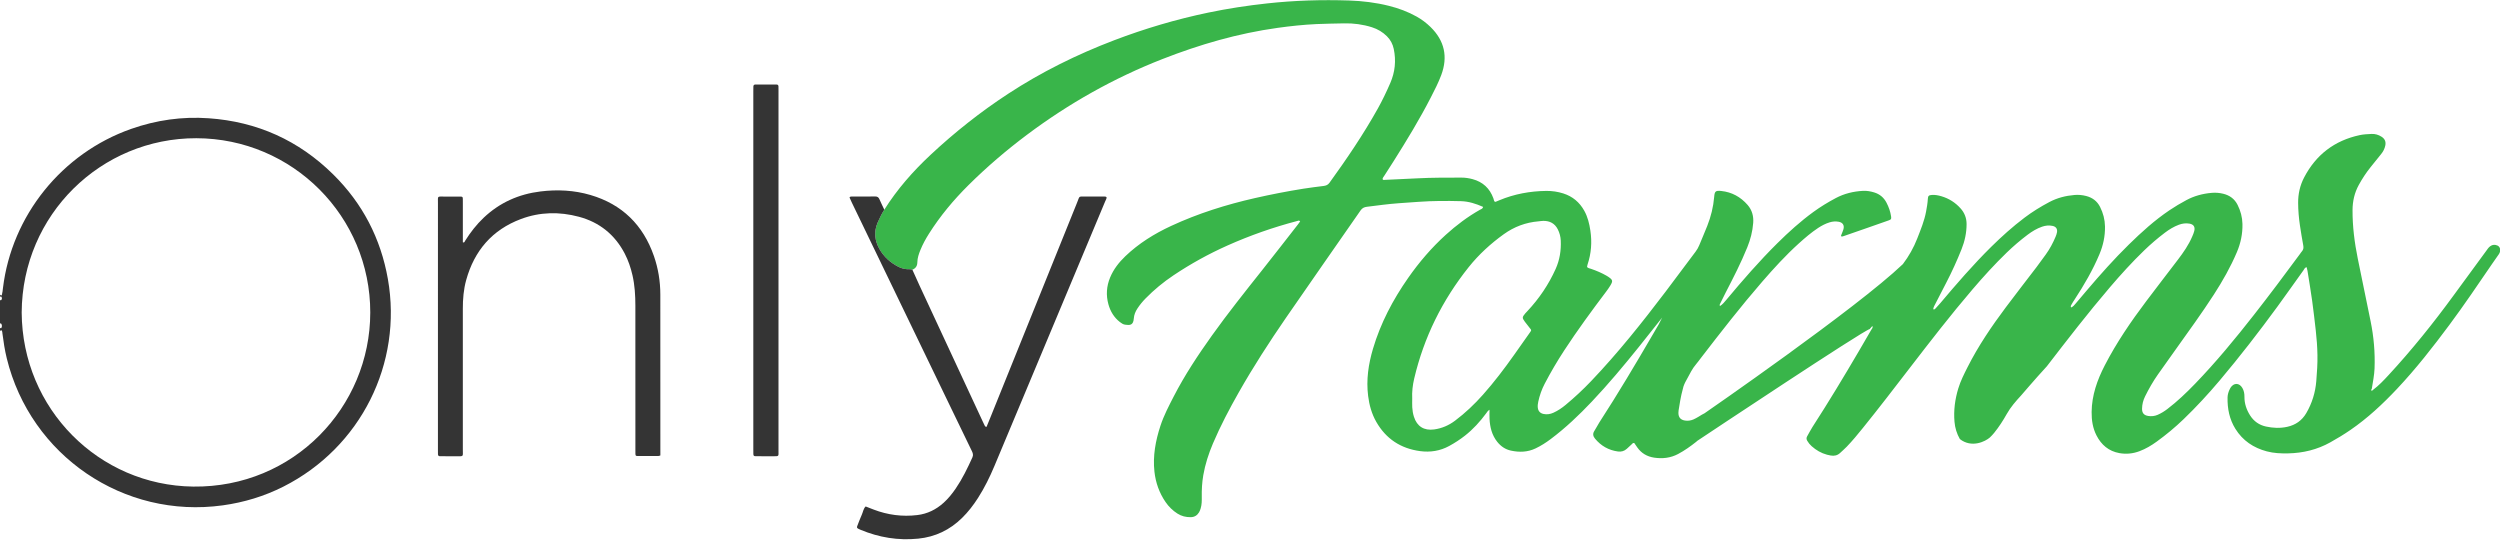
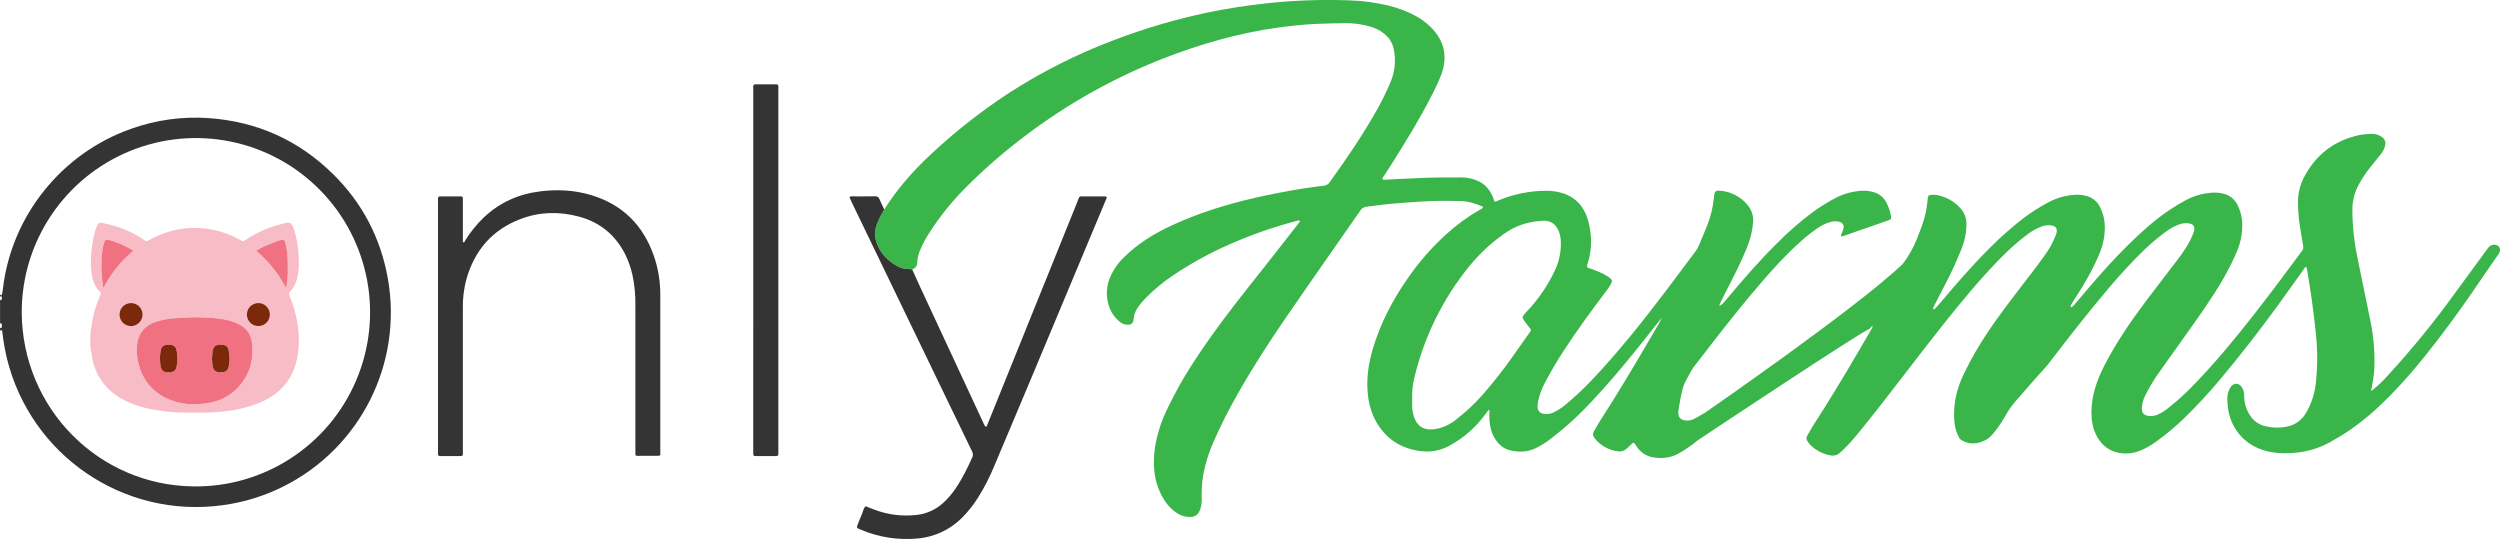
- <svg xmlns="http://www.w3.org/2000/svg" version="1.1" id="Layer_1" x="0px" y="0px" viewBox="0 0 2186 472" style="enable-background:new 0 0 2186 472;" xml:space="preserve">
-   <style type="text/css">
- 	.st0{fill:#343434;}
- 	.st1{fill:#39B54A;}
- </style>
-   <path class="st0" d="M0,257.62c0.5,0.7,1.35,1.23,1.65,0.17c0.54-1.94,0.71-3.99,0.95-6.01c7.66-63.09,51.33-117.71,112.11-139.08  c21.97-7.72,44.57-10.93,67.83-9.29c42.29,2.97,78.64,19.34,108.75,49.04c25.68,25.33,41.63,56,47.89,91.61  c12.94,73.58-23.59,147.18-91.35,181.42c-16.73,8.45-34.45,13.82-53.05,16.4c-86.51,12.01-168.03-43.39-188.87-128.6  c-1.75-7.15-2.86-14.41-3.79-21.71c-0.1-0.77-0.07-1.65-0.43-2.28c-0.57-0.99-1.21-0.43-1.69,0.26c0-0.94,0-1.88,0-2.82  c0.39,0.06,0.83,0.63,1.17,0.09c0.79-1.24,0.64-2.96-0.33-4.1c-0.08-0.09-0.55,0.16-0.84,0.26c0-6.89,0-13.77,0-20.66  c0.29,0.1,0.73,0.38,0.85,0.28c0.98-0.82,1.11-2.09,0.34-3.18c-0.38-0.53-0.79,0.03-1.19,0.08C0,258.88,0,258.25,0,257.62z   M18.96,273.26c0.5,84.28,67.47,151.22,150,152.21c87.78,1.05,154.74-69.47,154.8-152.17c0.06-84.09-67.92-152.26-152.1-152.44  C88.49,120.7,19.42,187.57,18.96,273.26z" />
-   <path class="st1" d="M2185.08,215.66c-1.41-1.56-4.28-2.06-6.54-1.01c-0.83,0.38-1.59,1-2.25,1.65c-0.66,0.65-1.16,1.47-1.72,2.22  c-9.71,13.25-19.43,26.49-29.12,39.76c-17.73,24.29-36.54,47.69-56.96,69.78c-4.25,4.59-8.55,9.14-13.58,12.9  c-0.34,0.29-0.89,0.89-1,0.82c-0.89-0.57-0.4-1.24,0-1.88c0.91-5.87,2.15-11.67,2.39-17.64c0.54-13.99-0.67-27.81-3.47-41.51  c-3.72-18.23-7.49-36.44-11.2-54.67c-2.84-13.98-4.63-28.06-4.57-42.37c0.04-7.86,1.72-15.18,5.49-22.04  c3.02-5.5,6.44-10.72,10.38-15.61c3.04-3.78,6.07-7.57,9.13-11.33c1.81-2.22,3.07-4.67,3.65-7.51c0.68-3.33-0.4-5.81-3.22-7.63  c-2.71-1.76-5.71-2.64-8.9-2.47c-3.43,0.18-6.92,0.31-10.26,1.03c-22,4.73-38.25,17.13-48.63,37.09c-3.6,6.91-5.26,14.34-5.21,22.16  c0.04,6.59,0.61,13.13,1.56,19.63c0.86,5.88,1.87,11.73,2.92,17.58c0.36,1.98,0.2,3.69-1.21,5.22c-0.63,0.68-1.12,1.51-1.67,2.26  c-13.17,17.89-26.5,35.67-40.19,53.17c-16.3,20.83-33.12,41.24-51.51,60.29c-7.61,7.88-15.53,15.45-24.26,22.11  c-2.62,2-5.41,3.72-8.44,5.05c-2.66,1.17-5.43,1.45-8.27,1.01c-3.77-0.59-5.47-2.6-5.41-6.38c0.06-3.81,0.99-7.41,2.69-10.83  c3.28-6.59,6.91-12.98,11.14-19.01c5.12-7.3,10.33-14.54,15.5-21.81c11.33-15.94,22.88-31.73,33.49-48.16  c7.65-11.85,14.6-24.06,20.11-37.07c3.34-7.89,5.05-16.05,4.86-24.65c-0.13-5.92-1.63-11.42-4.25-16.66  c-2.63-5.25-6.91-8.35-12.54-9.73c-3.38-0.83-6.8-1.09-10.25-0.78c-7.71,0.69-15.09,2.64-21.94,6.32  c-5.1,2.74-10.09,5.67-14.89,8.92c-12.9,8.71-24.38,19.08-35.45,29.94c-12.97,12.72-25.03,26.29-36.79,40.12  c-3.24,3.81-6.45,7.66-9.71,11.46c-1.16,1.35-2.25,2.84-4.07,3.47c-0.58-1.25,0.12-2.04,0.54-2.81c0.82-1.51,1.79-2.94,2.73-4.38  c8.22-12.59,15.78-25.54,21.61-39.45c3.25-7.75,4.96-15.75,4.82-24.19c-0.1-6.08-1.6-11.73-4.32-17.12  c-2.56-5.08-6.71-8.14-12.14-9.54c-3.36-0.87-6.79-1.18-10.24-0.89c-7.72,0.65-15.1,2.54-21.98,6.19  c-7.61,4.03-14.93,8.55-21.81,13.75c-10.25,7.76-19.8,16.32-28.94,25.34c-15.84,15.63-30.35,32.45-44.68,49.43  c-1.31,1.55-2.66,3.07-4.08,4.52c-0.45,0.46-0.97,1.23-2.03,0.64c0.23-1.89,1.27-3.47,2.1-5.1c3.05-6,6.15-11.96,9.25-17.93  c4.98-9.58,9.44-19.4,13.45-29.43c2.81-7.04,4.39-14.33,4.39-21.94c0-5.25-1.76-9.82-5.23-13.71c-4.58-5.14-10.22-8.72-16.83-10.66  c-2.7-0.79-5.47-1.34-8.33-1.12c-2.61,0.2-3.33,0.78-3.48,3.37c-0.22,3.76-0.85,7.45-1.54,11.14c-1.53,8.2-4.71,15.84-7.73,23.57  c-3.15,8.08-7.31,15.43-12.55,22.38c-40.31,38.57-173.44,130.44-173.44,130.44l-2.4,1.27c0,0-4.73,3.05-7.34,4.14  c-2.37,0.99-4.8,1.34-7.34,0.95c-3.83-0.59-5.76-2.77-5.76-6.71c0-1.39,0.22-2.81,0.49-4.18c0.83-4.15,0.89-7.81,3.89-18.81  c1-3,2.21-4.95,3.2-6.77c2.4-4.39,4.53-8.93,7.84-12.77c1.53-1.78,2.88-3.7,4.31-5.56c17.38-22.56,34.85-45.05,53.51-66.58  c10.15-11.71,20.59-23.16,32.11-33.55c5.35-4.82,10.8-9.52,16.83-13.49c3.15-2.07,6.46-3.8,10.09-4.91c2.61-0.8,5.24-0.97,7.89-0.49  c3.54,0.64,5.07,3.06,4.15,6.5c-0.4,1.5-1.11,2.92-1.64,4.39c-0.23,0.65-0.97,1.33,0.09,2.11c0.51-0.13,1.11-0.24,1.69-0.44  c6.94-2.41,13.88-4.82,20.82-7.24c6.2-2.16,12.4-4.32,18.59-6.52c2.18-0.78,2.42-1.18,2.09-3.48c-0.61-4.22-2.02-8.18-3.98-11.96  c-2.35-4.54-5.96-7.56-10.86-9.04c-3.17-0.96-6.41-1.52-9.71-1.35c-8.38,0.45-16.4,2.38-23.84,6.34c-6.77,3.6-13.32,7.58-19.53,12.1  c-11.29,8.22-21.62,17.55-31.52,27.36c-15.8,15.65-30.37,32.42-44.61,49.49c-1.66,1.99-3.29,4.03-5.56,5.44  c-0.63-1.03-0.04-1.71,0.28-2.37c1.5-3.09,3.02-6.18,4.6-9.24c6.76-13.05,13.48-26.12,19.01-39.77c2.79-6.88,4.6-13.95,5.16-21.33  c0.45-5.86-1-11.23-4.89-15.7c-6.1-7-13.75-11.24-23.07-12.21c-4.89-0.51-5.75,0.24-6.15,5.1c-0.73,8.8-2.84,17.27-6.07,25.46  c-2.24,5.67-4.7,11.25-7,16.9c-0.83,2.05-1.92,3.91-3.25,5.67c-8.74,11.63-17.39,23.33-26.18,34.92  c-20.53,27.06-41.66,53.62-65.14,78.24c-7.03,7.37-14.47,14.29-22.3,20.79c-3.26,2.7-6.76,5.06-10.64,6.82  c-2.79,1.27-5.68,1.71-8.69,1.07c-2.94-0.63-4.64-2.51-4.97-5.46c-0.19-1.73,0.02-3.43,0.38-5.13c1.18-5.54,3.03-10.83,5.66-15.85  c5.22-9.99,10.91-19.7,17.08-29.13c11.57-17.69,24.05-34.71,36.78-51.57c1.22-1.62,2.39-3.29,3.45-5.03  c2.48-4.07,2.26-5.03-1.54-7.64c-0.52-0.35-1.05-0.69-1.59-1c-4.35-2.51-8.95-4.46-13.7-6.08c-1.16-0.4-2.46-0.51-3.46-1.6  c0.14-0.69,0.21-1.47,0.45-2.19c3.25-9.68,3.97-19.57,2.46-29.64c-0.91-6.06-2.31-11.96-5.34-17.38  c-4.16-7.44-10.18-12.52-18.35-15.12c-4.83-1.53-9.76-2.25-14.78-2.2c-14.22,0.15-27.99,2.68-41.15,8.18  c-1.01,0.42-2.02,0.84-3.03,1.26c-0.76,0.32-1.22-0.15-1.47-0.72c-0.31-0.71-0.42-1.51-0.68-2.24c-3.16-8.73-9.22-14.36-18.18-16.77  c-3.17-0.85-6.42-1.36-9.73-1.35c-12.83,0.04-25.66-0.06-38.48,0.63c-9.37,0.51-18.75,0.92-28.13,1.33  c-0.83,0.04-1.87,0.48-2.43-0.66c0.2-1.3,1.1-2.21,1.76-3.25c2.68-4.23,5.43-8.41,8.1-12.64c11.43-18.13,22.58-36.43,32.38-55.51  c3.29-6.4,6.59-12.81,9.11-19.55c5.99-16.01,2.88-30.09-9.39-42.07c-3.6-3.51-7.59-6.53-11.98-9c-7.68-4.33-15.89-7.34-24.42-9.48  c-11.42-2.86-23.08-4.27-34.82-4.66c-23.95-0.8-47.85-0.05-71.7,2.55c-17.27,1.88-34.42,4.49-51.42,8.04  c-28.06,5.86-55.47,13.96-82.26,24.17c-32.56,12.41-63.62,27.77-92.8,46.86c-24.15,15.81-46.68,33.65-67.77,53.36  c-15.39,14.38-29.19,30.07-40.43,47.93c-2.3,3.71-4.28,7.58-5.96,11.62c-3.31,7.95-2.38,15.58,1.77,22.88  c3.88,6.82,9.53,11.86,16.5,15.43c2.39,1.22,4.91,1.93,7.6,2.1c1.54,0.1,3.13-0.14,4.63,0.46c2.9-1.2,4.31-3.24,4.36-6.5  c0.06-3.78,1.29-7.37,2.72-10.86c2.02-4.94,4.57-9.6,7.42-14.1c9.83-15.55,21.56-29.59,34.58-42.51  c16.01-15.89,33.13-30.53,51.19-44.06c36.52-27.35,75.91-49.56,118.42-66.18c32.58-12.74,65.99-22.45,100.72-27.27  c11.32-1.57,22.67-2.78,34.08-3.31c7.96-0.37,15.94-0.43,23.91-0.62c8.35-0.2,16.53,0.9,24.5,3.42c5.01,1.58,9.4,4.21,13.12,7.93  c3.08,3.08,5.02,6.79,5.91,11.01c2.16,10.26,1.14,20.24-3.05,29.85c-3.31,7.6-6.86,15.09-10.91,22.33  c-12.61,22.58-27.11,43.91-42.24,64.84c-1.36,1.89-3.01,2.52-5.1,2.79c-5.89,0.76-11.8,1.45-17.66,2.39  c-14.21,2.27-28.32,5.01-42.35,8.2c-25.23,5.74-49.78,13.43-73.3,24.34c-14.74,6.84-28.35,15.26-40.12,26.54  c-5.59,5.36-10.28,11.36-13.28,18.57c-3.17,7.63-3.7,15.5-1.5,23.43c1.71,6.15,4.87,11.5,10.02,15.5c1.37,1.06,2.79,2.07,4.54,2.33  c4.16,0.61,7.22,0.61,7.65-5.41c0.23-3.27,1.4-6.05,3.13-8.7c2.06-3.15,4.43-6.05,7.07-8.75c7.47-7.64,15.67-14.39,24.54-20.32  c14.98-10.03,30.71-18.71,47.18-26.06c19.75-8.81,40.08-15.95,61-21.43c0.77-0.2,1.68-0.83,2.54,0.35  c-0.64,0.88-1.25,1.78-1.91,2.63c-10.5,13.44-20.94,26.92-31.54,40.28c-14.88,18.75-29.81,37.46-43.73,56.95  c-12.19,17.08-23.76,34.54-33.38,53.23c-4.29,8.34-8.66,16.66-11.6,25.61c-4.28,13.05-6.78,26.35-5.26,40.14  c1.07,9.64,4.23,18.57,9.74,26.6c2.77,4.04,6.23,7.42,10.38,10.06c3.54,2.26,7.4,3.2,11.6,3.14c3.31-0.05,5.68-1.57,7.32-4.29  c0.63-1.05,1.04-2.27,1.4-3.46c0.97-3.19,1-6.48,0.95-9.77c-0.11-6.43,0.23-12.82,1.32-19.16c1.66-9.61,4.65-18.82,8.45-27.76  c6.56-15.42,14.37-30.22,22.63-44.78c12.67-22.33,26.62-43.87,41.15-65.01c21.63-31.45,43.59-62.67,65.34-94.04  c1.41-2.04,3.17-2.85,5.41-3.13c9.31-1.14,18.61-2.46,27.97-3.12c5.77-0.41,11.55-0.81,17.32-1.22c12.34-0.89,24.71-0.91,37.06-0.58  c6.78,0.18,13.16,2.27,19.31,4.98c-0.26,1.72-1.69,1.96-2.72,2.54c-10.81,6.12-20.66,13.54-29.85,21.87  c-12.47,11.29-23.33,23.99-32.95,37.76c-13.35,19.1-24.1,39.5-30.74,61.92c-3.99,13.47-6.01,27.17-4.24,41.23  c1,7.98,3.12,15.66,7.13,22.68c8.5,14.88,21.43,23.32,38.32,25.58c8.89,1.19,17.49-0.14,25.45-4.5c4.81-2.63,9.4-5.6,13.73-8.99  c7.21-5.64,13.27-12.35,18.68-19.69c0.69-0.94,1.25-2.05,2.83-3.01c0,3.03-0.11,5.49,0.02,7.94c0.38,7.32,2.04,14.22,6.74,20.12  c3.14,3.93,7.02,6.62,11.99,7.69c7.38,1.59,14.58,1.38,21.54-1.94c4.68-2.24,9.02-5,13.16-8.11c13.06-9.8,24.84-20.99,36.04-32.83  c14.42-15.25,27.87-31.33,41.01-47.67c6.63-8.24,13.16-16.57,20.45-25.75c-1.32,2.62-2.08,4.29-2.98,5.88  c-1.61,2.86-3.31,5.67-4.97,8.51c-15.19,26.09-30.61,52.04-47.04,77.38c-1.53,2.36-2.71,4.95-4.26,7.28  c-1.68,2.53-1.16,4.71,0.59,6.82c5.22,6.27,11.84,10.07,19.96,11.19c2.98,0.41,5.57-0.32,7.79-2.34c1.39-1.26,2.73-2.57,4.14-3.81  c0.65-0.58,1.12-1.57,2.39-1.25c0.84,1.21,1.71,2.5,2.6,3.78c3.6,5.19,8.64,8.08,14.8,9.01c7.29,1.09,14.31,0.32,20.96-3.21  c5.7-3.03,10.9-6.75,15.93-10.74c0.28-0.22,0.52-0.46,0.74-0.7c8.85-5.89,145.14-96.54,150.85-97.79c0.71-0.9,1.49-1.74,2.34-2.72  c0.66,1.59-0.4,2.36-0.9,3.23c-3.58,6.24-7.21,12.45-10.85,18.66c-13.14,22.4-26.53,44.64-40.64,66.45  c-1.7,2.62-3.06,5.45-4.65,8.14c-0.82,1.39-0.68,2.65,0.09,3.97c1.04,1.77,2.32,3.35,3.85,4.7c3.91,3.48,8.32,6.08,13.42,7.44  c1.06,0.28,2.13,0.51,3.21,0.7c3.11,0.57,5.9-0.04,8.26-2.25c1.94-1.82,3.95-3.56,5.8-5.47c5.01-5.18,9.56-10.76,14.09-16.36  c13.88-17.15,27.28-34.68,40.75-52.15c17.95-23.31,35.92-46.6,55.05-68.96c9.56-11.18,19.45-22.07,30.04-32.3  c5.75-5.55,11.81-10.74,18.19-15.54c3.89-2.93,8.02-5.44,12.66-7.05c3.03-1.05,6.11-1.35,9.24-0.68c2.89,0.62,4.29,2.59,3.82,5.47  c-0.22,1.37-0.71,2.72-1.25,4.01c-2.31,5.5-5.11,10.73-8.61,15.57c-2.66,3.68-5.3,7.37-8.05,10.98  c-8.91,11.7-17.97,23.29-26.78,35.06c-12.48,16.68-24.17,33.88-33.58,52.52c-3.03,6-6.07,12-8.04,18.47  c-2.91,9.53-4.18,19.24-3.33,29.18c0.46,5.36,2,10.42,4.69,15.11c10.3,8.1,22.3,2.1,26.2-1.34c1.36-1.29,2.65-2.66,3.83-4.12  c4.15-5.12,7.71-10.64,10.93-16.38c3.4-6.07,7.94-11.23,12.6-16.29c0.94-1.02,11.74-13.78,22.52-25.51  c17.95-23.3,35.92-46.6,55.04-68.97c9.56-11.18,19.44-22.08,30.03-32.31c5.75-5.55,11.81-10.74,18.18-15.55  c3.76-2.84,7.75-5.28,12.2-6.93c3-1.11,6.07-1.52,9.22-0.97c3.61,0.63,5.09,2.78,4.23,6.39c-0.39,1.66-1.1,3.25-1.77,4.83  c-3.15,7.4-7.71,13.95-12.55,20.31c-9.19,12.08-18.48,24.08-27.61,36.2c-13.48,17.89-26.09,36.32-36.38,56.29  c-6.61,12.83-11.29,26.07-11.45,40.69c-0.08,7.16,0.97,14.05,4.24,20.46c4.22,8.28,10.72,13.82,20.02,15.49  c5.95,1.07,11.85,0.48,17.55-1.66c5.46-2.05,10.43-5,15.13-8.41c8.24-5.98,16.08-12.46,23.42-19.53  c11.17-10.75,21.68-22.13,31.67-33.98c17.66-20.94,34.4-42.6,50.57-64.71c7.66-10.48,15.11-21.12,22.69-31.66  c0.69-0.96,1.05-2.32,2.71-2.63c0.26,1.06,0.58,2.08,0.74,3.12c1.4,8.8,2.88,17.59,4.11,26.42c1.2,8.67,2.18,17.38,3.17,26.08  c0.8,6.99,1.3,14.01,1.43,21.06c0.15,7.68-0.39,15.33-1.01,22.97c-0.82,9.96-3.7,19.32-8.75,27.97  c-3.77,6.45-9.35,10.35-16.61,11.96c-6.23,1.38-12.45,1.11-18.62-0.24c-5.93-1.29-10.58-4.53-13.86-9.67  c-3.19-4.99-5.04-10.41-4.98-16.37c0.03-2.73-0.43-5.3-1.8-7.66c-2.73-4.68-7.53-4.74-10.45-0.13c-0.42,0.66-0.73,1.38-1.04,2.1  c-0.86,2.03-1.44,4.17-1.48,6.36c-0.19,9.73,1.65,19.01,6.85,27.37c6.43,10.35,15.86,16.64,27.53,19.73  c6.1,1.62,12.35,1.87,18.63,1.74c13.05-0.27,25.38-3.26,36.84-9.64c6.02-3.35,11.9-6.92,17.58-10.82  c15.05-10.33,28.29-22.72,40.76-35.95c16.55-17.57,31.38-36.56,45.76-55.9c12.98-17.46,25.13-35.49,37.41-53.44  c1.94-2.84,4-5.61,5.91-8.47C2186.57,219.84,2186.52,217.25,2185.08,215.66z M1333.34,281.33c1.29,1.77,2.64,3.5,4.04,5.18  c1.93,2.3,1.78,2.22,0.27,4.37c-4.59,6.53-9.19,13.04-13.8,19.55c-8.5,12.01-17.38,23.72-27.17,34.73  c-7.4,8.33-15.44,15.95-24.35,22.66c-5.5,4.13-11.55,6.76-18.39,7.69c-8.75,1.18-14.93-2.63-17.6-11.1  c-0.85-2.69-1.32-5.48-1.47-8.29c-0.13-2.49-0.03-5-0.03-7.5c-0.3-5.97,0.38-11.85,1.75-17.66c8.5-36.06,24.53-68.44,47.62-97.36  c8.84-11.07,19.22-20.56,30.71-28.82c9.08-6.53,19.23-10.33,30.41-11.25c1.4-0.12,2.8-0.4,4.2-0.4c5.63-0.03,9.98,2.23,12.6,7.38  c1.58,3.11,2.45,6.41,2.6,9.9c0.37,8.57-0.92,16.86-4.45,24.71c-6.15,13.67-14.42,25.94-24.68,36.87c-0.64,0.68-1.32,1.34-1.92,2.06  C1330.91,277.38,1330.87,277.92,1333.34,281.33z" />
-   <path class="st0" d="M577.43,398.24c-0.71,0.21-1.15,0.46-1.59,0.46c-6.1,0.04-12.2,0.06-18.31,0.04c-1.6,0-1.86-0.31-1.92-1.93  c-0.04-1.25-0.02-2.5-0.02-3.75c0-41.93,0.02-83.87-0.02-125.8c-0.01-8.92-0.52-17.82-2.53-26.56c-1.51-6.58-3.64-12.94-6.76-18.93  c-8.64-16.59-22.07-27.41-40.07-32.23c-17.05-4.57-34.14-4.26-50.74,1.99c-25.1,9.44-40.72,27.66-47.83,53.32  c-2.27,8.19-2.95,16.59-2.94,25.08c0.04,40.99,0.03,81.99,0,122.99c-0.01,6.76,1.02,5.99-5.91,6.03c-4.69,0.03-9.39-0.01-14.08-0.03  c-1.11,0-1.74-0.55-1.75-1.69c-0.02-1.25-0.03-2.5-0.03-3.75c0-71.98-0.01-143.95,0.01-215.93c0-6.49-0.86-5.62,5.76-5.67  c4.69-0.04,9.39-0.03,14.08,0.02c1.58,0.02,1.86,0.35,1.91,1.98c0.04,1.25,0.02,2.5,0.02,3.75c0,11.42,0,22.84,0,34.22  c1.5,0.61,1.62-0.7,2.04-1.36c4.6-7.31,9.84-14.1,16.13-20.06c14-13.26,30.68-20.7,49.75-23.03c14.78-1.81,29.41-1.09,43.69,3.11  c27.67,8.14,46.02,26.2,55.46,53.36c3.78,10.87,5.59,22.14,5.61,33.63c0.07,45.69,0.03,91.38,0.03,137.07  C577.43,395.79,577.43,397.03,577.43,398.24z" />
-   <path class="st0" d="M773.24,183.35c-2.3,3.71-4.28,7.58-5.96,11.62c-3.31,7.95-2.38,15.58,1.77,22.88  c3.88,6.82,9.53,11.86,16.5,15.43c2.39,1.22,4.91,1.93,7.6,2.1c1.54,0.1,3.13-0.14,4.63,0.46c2.12,4.7,4.2,9.42,6.37,14.09  c18.44,39.69,36.89,79.37,55.35,119.05c0.53,1.13,1.04,2.28,1.63,3.38c0.19,0.36,0.58,0.71,0.96,0.86c0.66,0.26,0.73-0.42,0.88-0.79  c0.97-2.31,1.9-4.62,2.84-6.94c25.32-62.75,50.62-125.51,75.96-188.25c2.61-6.46,0.99-5.28,7.94-5.37  c5.32-0.07,10.64-0.02,15.96-0.01c0.61,0,1.26-0.1,1.95,0.68c0.04,1.18-0.75,2.36-1.27,3.59c-22.07,52.77-44.15,105.53-66.24,158.29  c-10.2,24.36-20.39,48.73-30.6,73.08c-4.06,9.67-8.68,19.06-14.34,27.91c-4.06,6.34-8.63,12.28-14.03,17.56  c-10.67,10.43-23.33,16.52-38.25,18.02c-17.51,1.76-34.27-1-50.45-7.75c-0.58-0.24-1.14-0.51-1.7-0.78  c-1.41-0.69-1.68-1.18-1.15-2.53c1.3-3.35,2.55-6.73,4.02-10c1.07-2.37,1.32-5.14,3.32-7.08c2.3,0.9,4.6,1.81,6.91,2.69  c12.35,4.73,25.07,6.42,38.23,4.84c8.86-1.06,16.42-4.8,22.99-10.72c4.09-3.69,7.53-7.94,10.62-12.48  c5.84-8.56,10.33-17.84,14.6-27.25c1-2.21,0.31-3.88-0.59-5.73c-7.09-14.63-14.17-29.26-21.24-43.9  c-27.87-57.7-55.73-115.41-83.59-173.12c-0.74-1.53-1.39-3.09-2.04-4.52c0.51-0.8,1.14-0.81,1.76-0.81c6.89,0,13.77,0.08,20.66-0.06  c2.11-0.04,3.07,0.83,3.83,2.62C770.36,177.45,771.85,180.38,773.24,183.35z" />
-   <path class="st0" d="M658.7,236.53c0-52.25,0-104.51,0-156.76c0-1.41-0.01-2.82,0.05-4.22c0.05-1.11,0.71-1.66,1.82-1.66  c6.1,0,12.2-0.01,18.31,0c1.09,0,1.78,0.51,1.81,1.66c0.03,1.25,0.03,2.5,0.03,3.75c0,104.82,0,209.64-0.01,314.46  c0,5.58,0.81,5.18-5.35,5.19c-4.85,0.01-9.7,0.02-14.55-0.03c-1.6-0.01-2.01-0.42-2.08-1.88c-0.06-1.41-0.03-2.82-0.03-4.22  C658.7,340.72,658.7,288.62,658.7,236.53z" />
+ <svg xmlns="http://www.w3.org/2000/svg" id="Layer_1" data-name="Layer 1" viewBox="0 0 2186.17 471.39">
+   <defs>
+     <style>.cls-1{fill:#343434;}.cls-2{fill:#39b54a;}.cls-3{fill:#f7bcc6;}.cls-4{fill:#f07181;}.cls-5{fill:#7c280b;}</style>
+   </defs>
+   <path class="cls-1" d="M0,268.62c.5.71,1.35,1.23,1.65.17a40,40,0,0,0,1-6c7.66-63.09,51.33-117.71,112.11-139.07a167.14,167.14,0,0,1,67.83-9.3c42.28,3,78.64,19.34,108.75,49.05,25.69,25.33,41.63,56,47.89,91.6a170,170,0,0,1-91.35,181.42,167.73,167.73,0,0,1-53.05,16.4c-86.51,12-168-43.39-188.87-128.6a194.78,194.78,0,0,1-3.79-21.71,6.42,6.42,0,0,0-.43-2.28c-.58-1-1.21-.42-1.69.26v-2.82c.39.06.83.63,1.17.09a3.53,3.53,0,0,0-.33-4.1c-.07-.09-.55.16-.84.26V273.32c.29.1.73.38.85.28a2.26,2.26,0,0,0,.34-3.18c-.38-.53-.79,0-1.19.08Zm19,15.64c.5,84.29,67.47,151.22,150,152.21A152.31,152.31,0,1,0,19,284.26Z" transform="translate(0 -11.13)" />
+   <path class="cls-2" d="M2185.08,226.66a5.89,5.89,0,0,0-6.54-1,8.39,8.39,0,0,0-2.25,1.64,17.69,17.69,0,0,0-1.71,2.22q-14.57,19.89-29.12,39.77a778.79,778.79,0,0,1-57,69.77A103,103,0,0,1,2074.92,352c-.35.29-.89.89-1,.82-.89-.57-.4-1.25,0-1.88.91-5.87,2.15-11.67,2.38-17.65a172.55,172.55,0,0,0-3.46-41.5c-3.72-18.23-7.49-36.45-11.2-54.67a208,208,0,0,1-4.57-42.38,45.4,45.4,0,0,1,5.49-22,106.59,106.59,0,0,1,10.38-15.61c3-3.78,6.07-7.57,9.13-11.33a17,17,0,0,0,3.65-7.51,6.72,6.72,0,0,0-3.21-7.63,14.68,14.68,0,0,0-8.9-2.47,63.82,63.82,0,0,0-10.26,1q-33,7.1-48.63,37.09a46.63,46.63,0,0,0-5.21,22.16,141.67,141.67,0,0,0,1.56,19.63c.86,5.88,1.87,11.73,2.91,17.58a5.56,5.56,0,0,1-1.21,5.22,25,25,0,0,0-1.67,2.27c-13.17,17.89-26.5,35.67-40.19,53.17-16.3,20.83-33.12,41.23-51.51,60.28a217.17,217.17,0,0,1-24.27,22.11,41.2,41.2,0,0,1-8.44,5.05,14.59,14.59,0,0,1-8.27,1c-3.77-.59-5.47-2.6-5.41-6.39a24.94,24.94,0,0,1,2.69-10.83,147,147,0,0,1,11.14-19c5.12-7.3,10.33-14.54,15.5-21.81,11.33-15.93,22.87-31.72,33.49-48.16a244,244,0,0,0,20.11-37.07,59.11,59.11,0,0,0,4.86-24.65,38.71,38.71,0,0,0-4.25-16.67,18.07,18.07,0,0,0-12.54-9.73,31.06,31.06,0,0,0-10.25-.79,56.73,56.73,0,0,0-21.94,6.32,172.34,172.34,0,0,0-14.89,8.92c-12.9,8.71-24.39,19.09-35.45,29.95-13,12.72-25,26.28-36.8,40.12-3.24,3.81-6.45,7.66-9.7,11.46-1.16,1.35-2.25,2.84-4.07,3.47-.58-1.25.12-2,.54-2.81.82-1.51,1.79-2.94,2.73-4.38,8.22-12.59,15.77-25.54,21.61-39.45a59.27,59.27,0,0,0,4.82-24.19,38.87,38.87,0,0,0-4.32-17.12,17.93,17.93,0,0,0-12.14-9.54,30.21,30.21,0,0,0-10.24-.89,56.53,56.53,0,0,0-22,6.18,161,161,0,0,0-21.81,13.76,295.19,295.19,0,0,0-28.94,25.34c-15.83,15.63-30.35,32.44-44.68,49.43-1.31,1.55-2.66,3.08-4.08,4.53-.45.45-1,1.23-2,.64.23-1.89,1.27-3.47,2.1-5.1,3-6,6.15-12,9.25-17.93q7.47-14.38,13.45-29.43a58.75,58.75,0,0,0,4.39-21.95,20,20,0,0,0-5.23-13.71,35.59,35.59,0,0,0-16.82-10.66,23.45,23.45,0,0,0-8.33-1.12c-2.62.2-3.33.78-3.49,3.37a88.71,88.71,0,0,1-1.54,11.15c-1.53,8.2-4.71,15.84-7.72,23.57a92.63,92.63,0,0,1-12.55,22.38c-40.31,38.57-173.44,130.43-173.44,130.43l-2.39,1.27a66.22,66.22,0,0,1-7.35,4.14,13.21,13.21,0,0,1-7.34.95c-3.84-.59-5.76-2.77-5.76-6.71a21.19,21.19,0,0,1,.49-4.18c.84-4.15.89-7.81,3.89-18.81a37.4,37.4,0,0,1,3.2-6.77c2.4-4.38,4.54-8.93,7.84-12.77,1.53-1.77,2.88-3.7,4.32-5.56,17.38-22.56,34.84-45,53.51-66.58,10.15-11.7,20.58-23.15,32.11-33.55a141.86,141.86,0,0,1,16.83-13.49,39.25,39.25,0,0,1,10.08-4.91,16.4,16.4,0,0,1,7.89-.49c3.54.64,5.07,3.06,4.15,6.5-.4,1.5-1.11,2.92-1.64,4.39-.23.65-1,1.33.09,2.11.51-.13,1.11-.24,1.69-.44q10.41-3.6,20.82-7.24,9.3-3.24,18.59-6.52c2.18-.77,2.42-1.17,2.08-3.48a37.55,37.55,0,0,0-4-12,17.5,17.5,0,0,0-10.87-9,28.14,28.14,0,0,0-9.71-1.35,56.51,56.51,0,0,0-23.84,6.34,162,162,0,0,0-19.53,12.1,275.36,275.36,0,0,0-31.52,27.36c-15.8,15.66-30.37,32.43-44.61,49.5a23.89,23.89,0,0,1-5.56,5.43c-.63-1,0-1.71.28-2.36,1.5-3.1,3-6.19,4.6-9.24,6.76-13.05,13.48-26.12,19-39.77a70.91,70.91,0,0,0,5.16-21.33,20.64,20.64,0,0,0-4.9-15.7A34.5,34.5,0,0,0,1505,178c-4.89-.51-5.75.24-6.15,5.1a89.22,89.22,0,0,1-6.07,25.46c-2.24,5.67-4.7,11.25-7,16.9a24.74,24.74,0,0,1-3.25,5.67c-8.74,11.63-17.39,23.34-26.18,34.93-20.54,27.05-41.66,53.62-65.14,78.23a259.18,259.18,0,0,1-22.3,20.79,47.5,47.5,0,0,1-10.64,6.82,13.59,13.59,0,0,1-8.69,1.07,5.85,5.85,0,0,1-5-5.46,16.1,16.1,0,0,1,.38-5.13,61.58,61.58,0,0,1,5.66-15.85q7.83-15,17.08-29.13c11.56-17.69,24-34.72,36.78-51.58,1.22-1.62,2.39-3.29,3.45-5,2.48-4.07,2.26-5-1.54-7.64-.51-.35-1-.69-1.58-1a76.93,76.93,0,0,0-13.7-6.08c-1.17-.39-2.46-.51-3.47-1.6a16.46,16.46,0,0,1,.46-2.19,62.63,62.63,0,0,0,2.46-29.64c-.91-6.06-2.32-12-5.34-17.38a31.14,31.14,0,0,0-18.36-15.12,47.09,47.09,0,0,0-14.78-2.2A108.6,108.6,0,0,0,1311,186.1l-3,1.26c-.77.32-1.22-.15-1.48-.72s-.42-1.5-.68-2.24c-3.16-8.73-9.22-14.36-18.18-16.77a37.09,37.09,0,0,0-9.73-1.35c-12.83,0-25.66-.06-38.48.63-9.37.52-18.75.92-28.13,1.33-.83,0-1.87.49-2.43-.66.21-1.29,1.11-2.21,1.76-3.24,2.69-4.23,5.44-8.41,8.11-12.65,11.43-18.13,22.58-36.42,32.38-55.51a186.42,186.42,0,0,0,9.11-19.55c6-16,2.88-30.09-9.39-42.07a57.81,57.81,0,0,0-12-9,97.48,97.48,0,0,0-24.41-9.47,165.73,165.73,0,0,0-34.82-4.66,505.08,505.08,0,0,0-71.7,2.55c-17.28,1.88-34.43,4.49-51.42,8a541.56,541.56,0,0,0-82.26,24.17,482.62,482.62,0,0,0-92.8,46.86,502,502,0,0,0-67.77,53.36c-15.39,14.39-29.19,30.07-40.43,47.94a82.12,82.12,0,0,0-6,11.62c-3.31,7.94-2.38,15.58,1.77,22.88a38.78,38.78,0,0,0,16.5,15.43,19,19,0,0,0,7.6,2.1c1.55.1,3.13-.14,4.63.46a6.47,6.47,0,0,0,4.36-6.5,30.12,30.12,0,0,1,2.72-10.86,90.61,90.61,0,0,1,7.41-14.1,242.19,242.19,0,0,1,34.59-42.52,486,486,0,0,1,51.19-44.06,501.55,501.55,0,0,1,118.43-66.18c32.58-12.73,66-22.44,100.71-27.27,11.32-1.57,22.67-2.78,34.08-3.3,8-.37,15.94-.43,23.92-.63a74.53,74.53,0,0,1,24.5,3.43,31.71,31.71,0,0,1,13.12,7.93,21.56,21.56,0,0,1,5.92,11,48.17,48.17,0,0,1-3,29.84c-3.31,7.6-6.86,15.09-10.91,22.34-12.6,22.57-27.11,43.9-42.24,64.84a6.74,6.74,0,0,1-5.1,2.79c-5.89.76-11.8,1.45-17.66,2.39q-21.32,3.4-42.36,8.2c-25.22,5.74-49.78,13.44-73.3,24.34-14.74,6.84-28.35,15.26-40.12,26.55a55,55,0,0,0-13.27,18.57,35,35,0,0,0-1.5,23.43,28.75,28.75,0,0,0,10,15.5,9.86,9.86,0,0,0,4.54,2.32c4.16.61,7.22.62,7.65-5.4a18,18,0,0,1,3.13-8.71,57.65,57.65,0,0,1,7.07-8.74,154.12,154.12,0,0,1,24.54-20.33,316.38,316.38,0,0,1,47.18-26.06,395.08,395.08,0,0,1,61-21.43c.77-.2,1.68-.83,2.53.35-.64.88-1.24,1.77-1.91,2.62-10.5,13.44-20.94,26.93-31.54,40.28-14.89,18.75-29.81,37.46-43.73,57-12.19,17.08-23.76,34.54-33.37,53.22-4.3,8.35-8.67,16.66-11.61,25.61-4.28,13.05-6.78,26.36-5.25,40.15a57.41,57.41,0,0,0,9.74,26.6,35.92,35.92,0,0,0,10.37,10.07,20.42,20.42,0,0,0,11.6,3.13,8.21,8.21,0,0,0,7.32-4.29,15.51,15.51,0,0,0,1.4-3.45,31.53,31.53,0,0,0,.95-9.77,101.56,101.56,0,0,1,1.32-19.16,125.59,125.59,0,0,1,8.45-27.76A441,441,0,0,1,1083.25,354c12.67-22.33,26.62-43.86,41.16-65C1146,257.54,1168,226.32,1189.75,195a7,7,0,0,1,5.41-3.12c9.31-1.15,18.6-2.46,28-3.12q8.65-.61,17.32-1.23c12.34-.88,24.7-.9,37.06-.57,6.78.18,13.16,2.27,19.31,5-.26,1.72-1.69,2-2.71,2.53a167.16,167.16,0,0,0-29.86,21.87,222.74,222.74,0,0,0-33,37.76c-13.34,19.1-24.1,39.5-30.73,61.92-4,13.47-6,27.17-4.25,41.23a60.35,60.35,0,0,0,7.13,22.68c8.5,14.88,21.43,23.32,38.32,25.58a40.49,40.49,0,0,0,25.45-4.5,94.2,94.2,0,0,0,32.41-28.67,8.93,8.93,0,0,1,2.82-3c0,3-.1,5.49,0,7.93.39,7.32,2,14.22,6.75,20.12a20.52,20.52,0,0,0,12,7.68c7.39,1.59,14.58,1.38,21.54-1.94A78,78,0,0,0,1355.9,395a286,286,0,0,0,36-32.83c14.42-15.25,27.87-31.33,41-47.67,6.63-8.25,13.16-16.57,20.45-25.75-1.33,2.62-2.09,4.29-3,5.88-1.62,2.86-3.32,5.67-5,8.51-15.19,26.09-30.61,52-47,77.38-1.52,2.36-2.7,4.94-4.26,7.28-1.68,2.53-1.16,4.71.59,6.82a30.68,30.68,0,0,0,20,11.19,9.15,9.15,0,0,0,7.79-2.35c1.38-1.26,2.73-2.57,4.14-3.81.65-.58,1.11-1.57,2.39-1.25.84,1.22,1.71,2.5,2.6,3.78a21,21,0,0,0,14.8,9c7.29,1.09,14.31.32,21-3.21a103.78,103.78,0,0,0,15.92-10.74,6.27,6.27,0,0,0,.75-.7c8.85-5.89,145.13-96.54,150.84-97.79.71-.9,1.5-1.74,2.35-2.72.65,1.59-.4,2.36-.9,3.23-3.58,6.25-7.21,12.45-10.86,18.66-13.14,22.4-26.53,44.64-40.64,66.45-1.69,2.62-3.06,5.45-4.65,8.14a3.6,3.6,0,0,0,.09,4,19.2,19.2,0,0,0,3.85,4.71,32.74,32.74,0,0,0,13.41,7.43c1.06.28,2.13.51,3.21.71A9,9,0,0,0,1609,407c1.94-1.82,4-3.57,5.8-5.48,5-5.18,9.55-10.76,14.08-16.36,13.88-17.15,27.28-34.67,40.75-52.15,17.95-23.3,35.91-46.6,55-69,9.57-11.18,19.45-22.08,30-32.3a193.82,193.82,0,0,1,18.2-15.54,46.39,46.39,0,0,1,12.66-7.05,16.93,16.93,0,0,1,9.24-.68c2.88.62,4.28,2.6,3.82,5.48a17.92,17.92,0,0,1-1.25,4,78.07,78.07,0,0,1-8.61,15.57c-2.66,3.67-5.3,7.36-8,11-8.91,11.7-18,23.29-26.78,35.07-12.48,16.67-24.17,33.87-33.58,52.52-3,6-6.06,12-8,18.47a76.51,76.51,0,0,0-3.33,29.18,36.46,36.46,0,0,0,4.69,15.11c10.3,8.1,22.3,2.1,26.2-1.34a42.54,42.54,0,0,0,3.83-4.11,116.43,116.43,0,0,0,10.93-16.38c3.4-6.07,7.93-11.23,12.6-16.29.94-1,11.74-13.78,22.51-25.51,18-23.31,35.92-46.61,55-69,9.57-11.19,19.45-22.08,30-32.31A198,198,0,0,1,1893,214.44a48,48,0,0,1,12.2-6.93,17.49,17.49,0,0,1,9.22-1c3.61.63,5.09,2.78,4.23,6.39a31.44,31.44,0,0,1-1.77,4.83c-3.16,7.4-7.71,13.95-12.55,20.31-9.19,12.08-18.48,24.08-27.61,36.2-13.48,17.88-26.09,36.32-36.39,56.29-6.61,12.83-11.28,26.07-11.45,40.69-.08,7.16,1,14,4.24,20.45,4.23,8.28,10.73,13.82,20,15.5a32.78,32.78,0,0,0,17.55-1.66,64.4,64.4,0,0,0,15.13-8.41,220.75,220.75,0,0,0,23.42-19.53,446.13,446.13,0,0,0,31.67-34c17.66-20.95,34.4-42.61,50.57-64.72,7.66-10.48,15.11-21.12,22.69-31.66.69-1,1-2.32,2.71-2.63.26,1.07.58,2.08.75,3.12,1.39,8.8,2.88,17.59,4.1,26.42,1.21,8.67,2.18,17.38,3.18,26.08.79,7,1.29,14,1.43,21a228.56,228.56,0,0,1-1,23,65.57,65.57,0,0,1-8.75,28A24.5,24.5,0,0,1,2000,384.17a42.84,42.84,0,0,1-18.62-.24,21.29,21.29,0,0,1-13.87-9.67,29.47,29.47,0,0,1-5-16.37,14.46,14.46,0,0,0-1.8-7.66c-2.73-4.68-7.53-4.74-10.45-.13a14.64,14.64,0,0,0-1,2.1,17.18,17.18,0,0,0-1.48,6.36c-.19,9.73,1.65,19,6.85,27.37,6.43,10.36,15.86,16.64,27.53,19.73a66.67,66.67,0,0,0,18.63,1.74,77.68,77.68,0,0,0,36.83-9.64c6-3.35,11.9-6.92,17.58-10.82,15-10.33,28.29-22.72,40.76-36,16.55-17.57,31.38-36.56,45.76-55.9,13-17.46,25.14-35.49,37.41-53.44,2-2.84,4-5.61,5.91-8.47C2186.57,230.84,2186.52,228.25,2185.08,226.66Zm-851.74,65.67q1.94,2.66,4,5.18c1.93,2.3,1.78,2.22.27,4.37q-6.87,9.78-13.8,19.55a397.29,397.29,0,0,1-27.16,34.73,165.9,165.9,0,0,1-24.36,22.65A38.55,38.55,0,0,1,1254,386.5c-8.75,1.18-14.93-2.63-17.6-11.1a32.86,32.86,0,0,1-1.46-8.29c-.13-2.49,0-5,0-7.5a62.93,62.93,0,0,1,1.75-17.66,244.1,244.1,0,0,1,47.62-97.36,153.74,153.74,0,0,1,30.7-28.82,59.66,59.66,0,0,1,30.41-11.25c1.41-.12,2.8-.4,4.21-.4,5.63,0,10,2.23,12.59,7.38a24,24,0,0,1,2.61,9.9,53.86,53.86,0,0,1-4.45,24.71A133.76,133.76,0,0,1,1335.62,283c-.65.68-1.32,1.34-1.92,2.06C1330.91,288.38,1330.87,288.92,1333.34,292.33Z" transform="translate(0 -11.13)" />
+   <path class="cls-1" d="M577.43,409.24a6.8,6.8,0,0,1-1.59.46q-9.15.06-18.3.05c-1.61,0-1.87-.31-1.92-1.93,0-1.25,0-2.5,0-3.75q0-62.91,0-125.81a118.6,118.6,0,0,0-2.53-26.56,78.44,78.44,0,0,0-6.76-18.93c-8.64-16.6-22.07-27.41-40.07-32.23-17.05-4.57-34.14-4.26-50.75,2-25.09,9.44-40.71,27.66-47.82,53.32a92.82,92.82,0,0,0-2.94,25.08q.06,61.5,0,123c0,6.75,1,6-5.9,6-4.7,0-9.39,0-14.09,0a1.55,1.55,0,0,1-1.75-1.69c0-1.25,0-2.51,0-3.76q0-108,0-215.92c0-6.5-.86-5.62,5.75-5.68q7.05-.06,14.09,0c1.58,0,1.85.35,1.91,2,.05,1.25,0,2.5,0,3.75v34.22c1.5.62,1.62-.7,2-1.36a102.93,102.93,0,0,1,16.14-20.06c14-13.26,30.67-20.7,49.74-23,14.78-1.82,29.41-1.09,43.69,3.11,27.68,8.14,46,26.2,55.46,53.36a102.4,102.4,0,0,1,5.61,33.63q.11,68.53,0,137.07Z" transform="translate(0 -11.13)" />
+   <path class="cls-1" d="M773.24,194.35a82.12,82.12,0,0,0-6,11.62c-3.31,7.94-2.38,15.58,1.77,22.88a38.78,38.78,0,0,0,16.5,15.43,19,19,0,0,0,7.6,2.1c1.55.1,3.13-.14,4.63.46,2.12,4.7,4.2,9.42,6.37,14.09Q831.81,320.47,859.49,380c.53,1.13,1,2.28,1.64,3.38a2,2,0,0,0,1,.85c.66.27.72-.41.88-.78,1-2.31,1.9-4.63,2.84-6.95q38-94.12,76-188.24c2.61-6.46,1-5.29,7.94-5.37,5.32-.07,10.64,0,16,0a2.11,2.11,0,0,1,2,.68c0,1.18-.75,2.36-1.27,3.59q-33.11,79.14-66.23,158.29Q884.82,382,869.51,418.5a182,182,0,0,1-14.34,27.91,98.59,98.59,0,0,1-14,17.57,62.11,62.11,0,0,1-38.25,18,102.63,102.63,0,0,1-50.44-7.75c-.58-.25-1.15-.51-1.71-.79-1.41-.69-1.67-1.17-1.15-2.53,1.3-3.35,2.55-6.73,4-10,1.07-2.38,1.32-5.14,3.32-7.08,2.3.9,4.6,1.81,6.9,2.69a79,79,0,0,0,38.23,4.84,40.9,40.9,0,0,0,23-10.72,68.84,68.84,0,0,0,10.63-12.47c5.84-8.56,10.33-17.84,14.6-27.25,1-2.21.31-3.88-.59-5.74q-10.65-21.93-21.24-43.89-41.81-86.56-83.59-173.12c-.74-1.53-1.39-3.09-2-4.52a1.77,1.77,0,0,1,1.77-.81c6.88,0,13.77.08,20.65-.06,2.11,0,3.08.83,3.84,2.63C770.36,188.45,771.85,191.38,773.24,194.35Z" transform="translate(0 -11.13)" />
+   <path class="cls-1" d="M658.7,247.53V90.77c0-1.41,0-2.82,0-4.23a1.62,1.62,0,0,1,1.83-1.66h18.3a1.59,1.59,0,0,1,1.82,1.67c0,1.25,0,2.5,0,3.75q0,157.23,0,314.46c0,5.58.81,5.18-5.35,5.19-4.85,0-9.7,0-14.55,0-1.6,0-2-.42-2.07-1.88s0-2.81,0-4.22Z" transform="translate(0 -11.13)" />
+   <g id="pig">
+     <path class="cls-3" d="M250.18,206h3.38a13,13,0,0,1,2.4,2.77,32.55,32.55,0,0,1,2.09,6,102.29,102.29,0,0,1,3.08,31.33c-.53,7.76-2.35,14.89-8,20.64a2.34,2.34,0,0,0-.36,2.11,105.78,105.78,0,0,1,8,30.11,80.56,80.56,0,0,1-1.72,28.78,49.13,49.13,0,0,1-13.46,23.64c-6.55,6.4-14.49,10.59-23.05,13.65-12.23,4.36-25,6.1-37.83,6.77-7.78.4-15.59.11-23.39.13a150.21,150.21,0,0,1-25.5-2.33c-10.91-1.85-21.43-4.94-31-10.7-14.34-8.62-22.3-21.44-24.74-37.85-.39-2.57-.74-5.14-1.11-7.71v-9c.27-2.2.54-4.41.82-6.61a105.38,105.38,0,0,1,8-28.79,2.12,2.12,0,0,0-.54-2.75A23.19,23.19,0,0,1,81,254.86,67.48,67.48,0,0,1,79.64,235a105.34,105.34,0,0,1,3.14-20.31c.84-3.1,1.44-6.38,4.1-8.65h3a2.46,2.46,0,0,0,.65.32,94.07,94.07,0,0,1,36.07,15,2.43,2.43,0,0,0,3,.13c15.36-8.77,31.79-12.5,49.47-10.58a81.85,81.85,0,0,1,31.61,10.43,3,3,0,0,0,3.68-.13A97.39,97.39,0,0,1,246.44,207C247.69,206.73,248.93,206.35,250.18,206Zm-80.41,82.56c-4.82.23-10.32.41-15.8.78a67.83,67.83,0,0,0-18.17,3.39c-8.93,3.14-14.39,9.22-15.77,18.7a43.93,43.93,0,0,0,.65,15.63c3.08,14.26,10.7,25.18,23.88,31.83,12.09,6.1,24.9,6.87,38,4.55a44.5,44.5,0,0,0,23.58-11.55c11.47-11,16-24.64,14.32-40.31-.75-7.1-4.05-12.89-10.51-16.36a44.26,44.26,0,0,0-9-3.61C191,288.82,180.67,289,169.77,288.56ZM90.21,262l.64.16a104.87,104.87,0,0,1,25.74-31.86c-6.23-3.57-12.28-6.68-18.85-8.61-6.1-1.8-6.24-1-7.44,4.44C88.55,234,88.5,242,88.86,250,89,254.05,89.74,258,90.21,262Zm159.53.34.57-.1c.45-3.89,1.19-7.78,1.28-11.68q.21-8.9-.37-17.79a66.42,66.42,0,0,0-1.88-9.9,2.35,2.35,0,0,0-3.22-2,22.76,22.76,0,0,0-2.38.47c-4.3,1.69-8.61,3.35-12.85,5.19-2.3,1-4.45,2.35-7,3.7A104.77,104.77,0,0,1,249.74,262.38Zm-135,13.76a10.07,10.07,0,1,0-.21,20.14,10.07,10.07,0,1,0,.21-20.14ZM236,286.29a10.06,10.06,0,0,0-20.12-.21,10.06,10.06,0,1,0,20.12.21Z" transform="translate(0 -11.13)" />
+     <path class="cls-4" d="M169.77,288.56c10.9.46,21.19.26,31.16,3.05a44.26,44.26,0,0,1,9,3.61c6.46,3.47,9.76,9.26,10.51,16.36,1.66,15.67-2.85,29.3-14.32,40.31a44.5,44.5,0,0,1-23.58,11.55c-13.1,2.32-25.91,1.55-38-4.55-13.18-6.65-20.8-17.57-23.88-31.83a43.93,43.93,0,0,1-.65-15.63c1.38-9.48,6.84-15.56,15.77-18.7A67.83,67.83,0,0,1,154,289.34C159.45,289,165,288.79,169.77,288.56Zm-30,35.54c.21,2.49.34,4.54.57,6.59a10.39,10.39,0,0,0,.58,2.17,5.22,5.22,0,0,0,4.86,3.77,23.92,23.92,0,0,0,2.81,0c3.23-.13,5.09-1.49,5.79-4.58a33.37,33.37,0,0,0,0-14.88c-.77-3.41-2.79-4.66-6.88-4.66s-6.08,1.29-6.83,4.72C140.13,319.64,140,322.09,139.74,324.1Zm45.62.63c.22,2.26.27,4.52.68,6.72.73,3.82,2.65,5.21,6.78,5.25,4.44,0,6.43-1.28,7.21-5.19a33.8,33.8,0,0,0-.07-13.95c-.84-3.83-2.8-5.07-7.35-5-3.91.06-5.92,1.58-6.57,5.29C185.64,320.11,185.58,322.43,185.36,324.73Z" transform="translate(0 -11.13)" />
+     <path class="cls-4" d="M90.21,262c-.47-4-1.17-8-1.35-12-.36-8-.31-16,1.44-23.86,1.2-5.42,1.34-6.24,7.44-4.44,6.57,1.93,12.62,5,18.85,8.61A104.87,104.87,0,0,0,90.85,262.2Z" transform="translate(0 -11.13)" />
+     <path class="cls-4" d="M249.74,262.38a104.77,104.77,0,0,0-25.81-32.07c2.51-1.35,4.66-2.7,7-3.7,4.24-1.84,8.55-3.5,12.85-5.19a22.76,22.76,0,0,1,2.38-.47,2.35,2.35,0,0,1,3.22,2,66.42,66.42,0,0,1,1.88,9.9q.59,8.88.37,17.79c-.09,3.9-.83,7.79-1.28,11.68Z" transform="translate(0 -11.13)" />
+     <path class="cls-5" d="M114.71,276.14A10.07,10.07,0,1,1,104.52,286,10.08,10.08,0,0,1,114.71,276.14Z" transform="translate(0 -11.13)" />
+     <path class="cls-5" d="M236,286.29a10.06,10.06,0,1,1-9.85-10.15A10,10,0,0,1,236,286.29Z" transform="translate(0 -11.13)" />
+     <path class="cls-5" d="M139.74,324.1c.25-2,.39-4.46.9-6.83.75-3.43,2.77-4.71,6.83-4.72s6.11,1.25,6.88,4.66a33.37,33.37,0,0,1,0,14.88c-.7,3.09-2.56,4.45-5.79,4.58a23.92,23.92,0,0,1-2.81,0,5.22,5.22,0,0,1-4.86-3.77,10.39,10.39,0,0,1-.58-2.17C140.08,328.64,140,326.59,139.74,324.1Z" transform="translate(0 -11.13)" />
+     <path class="cls-5" d="M185.36,324.73c.22-2.3.28-4.62.68-6.89.65-3.71,2.66-5.23,6.57-5.29,4.55-.06,6.51,1.18,7.35,5a33.8,33.8,0,0,1,.07,13.95c-.78,3.91-2.77,5.22-7.21,5.19-4.13,0-6-1.43-6.78-5.25C185.63,329.25,185.58,327,185.36,324.73Z" transform="translate(0 -11.13)" />
+   </g>
</svg>
